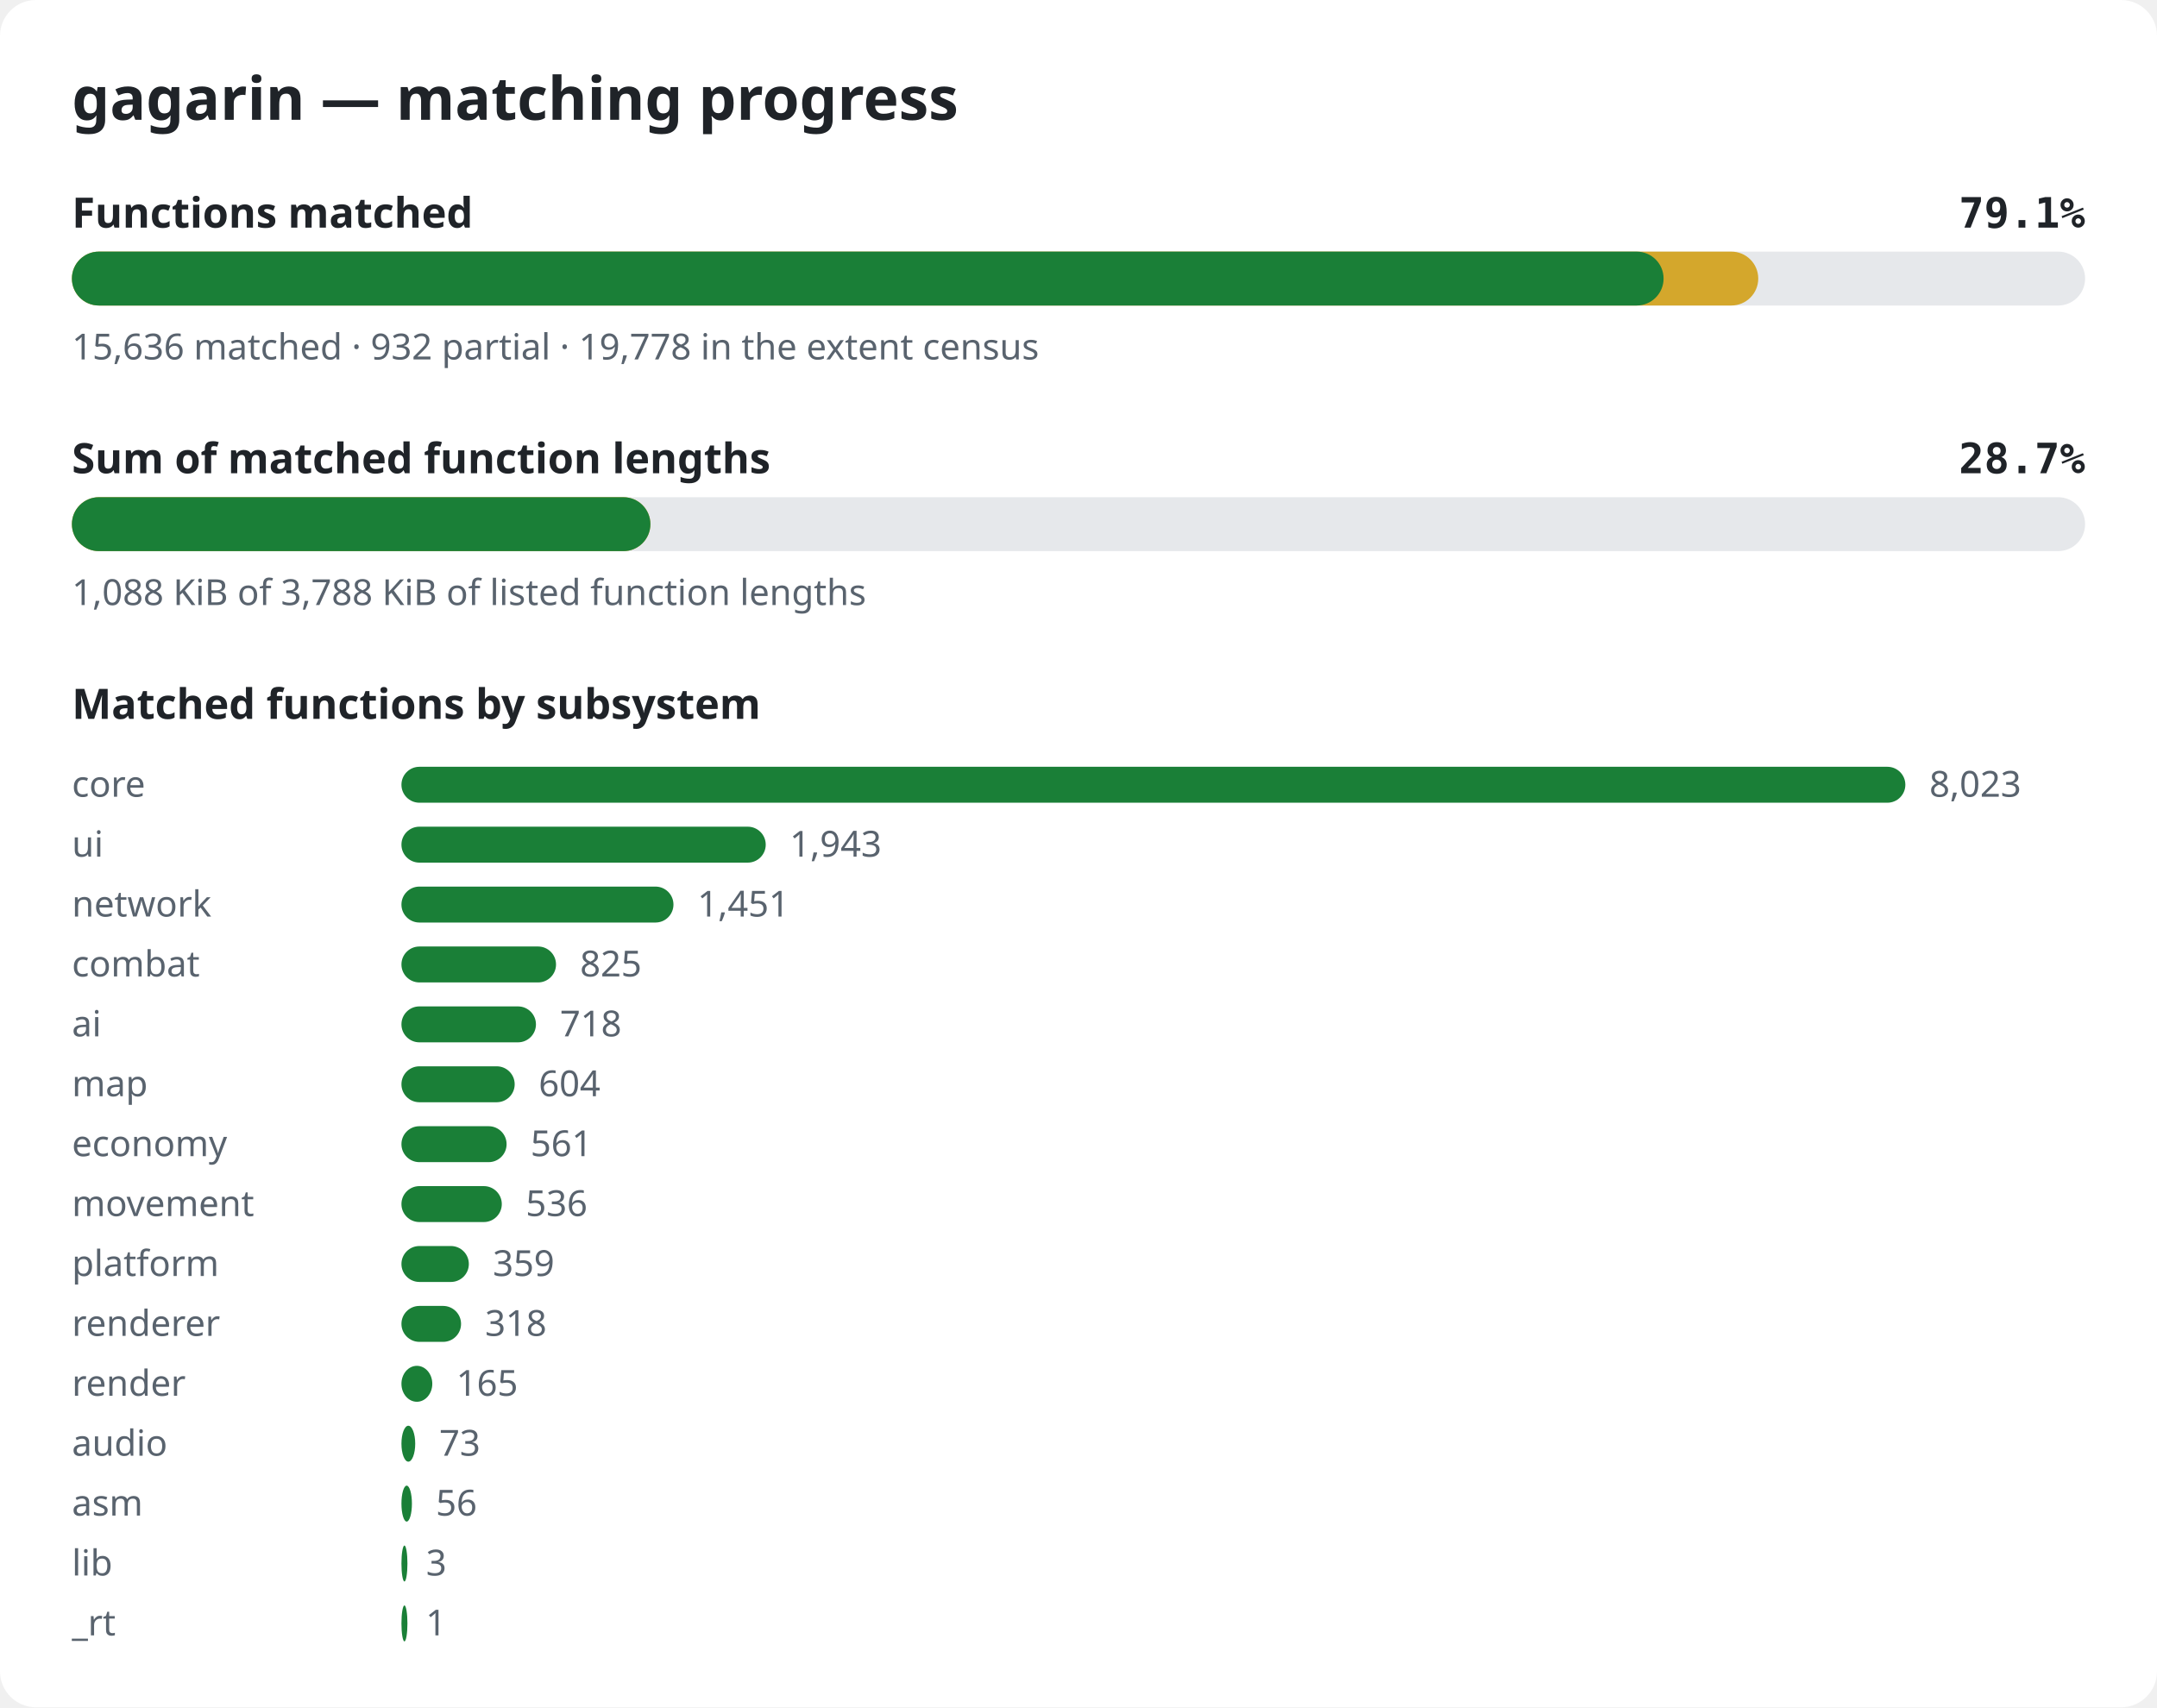
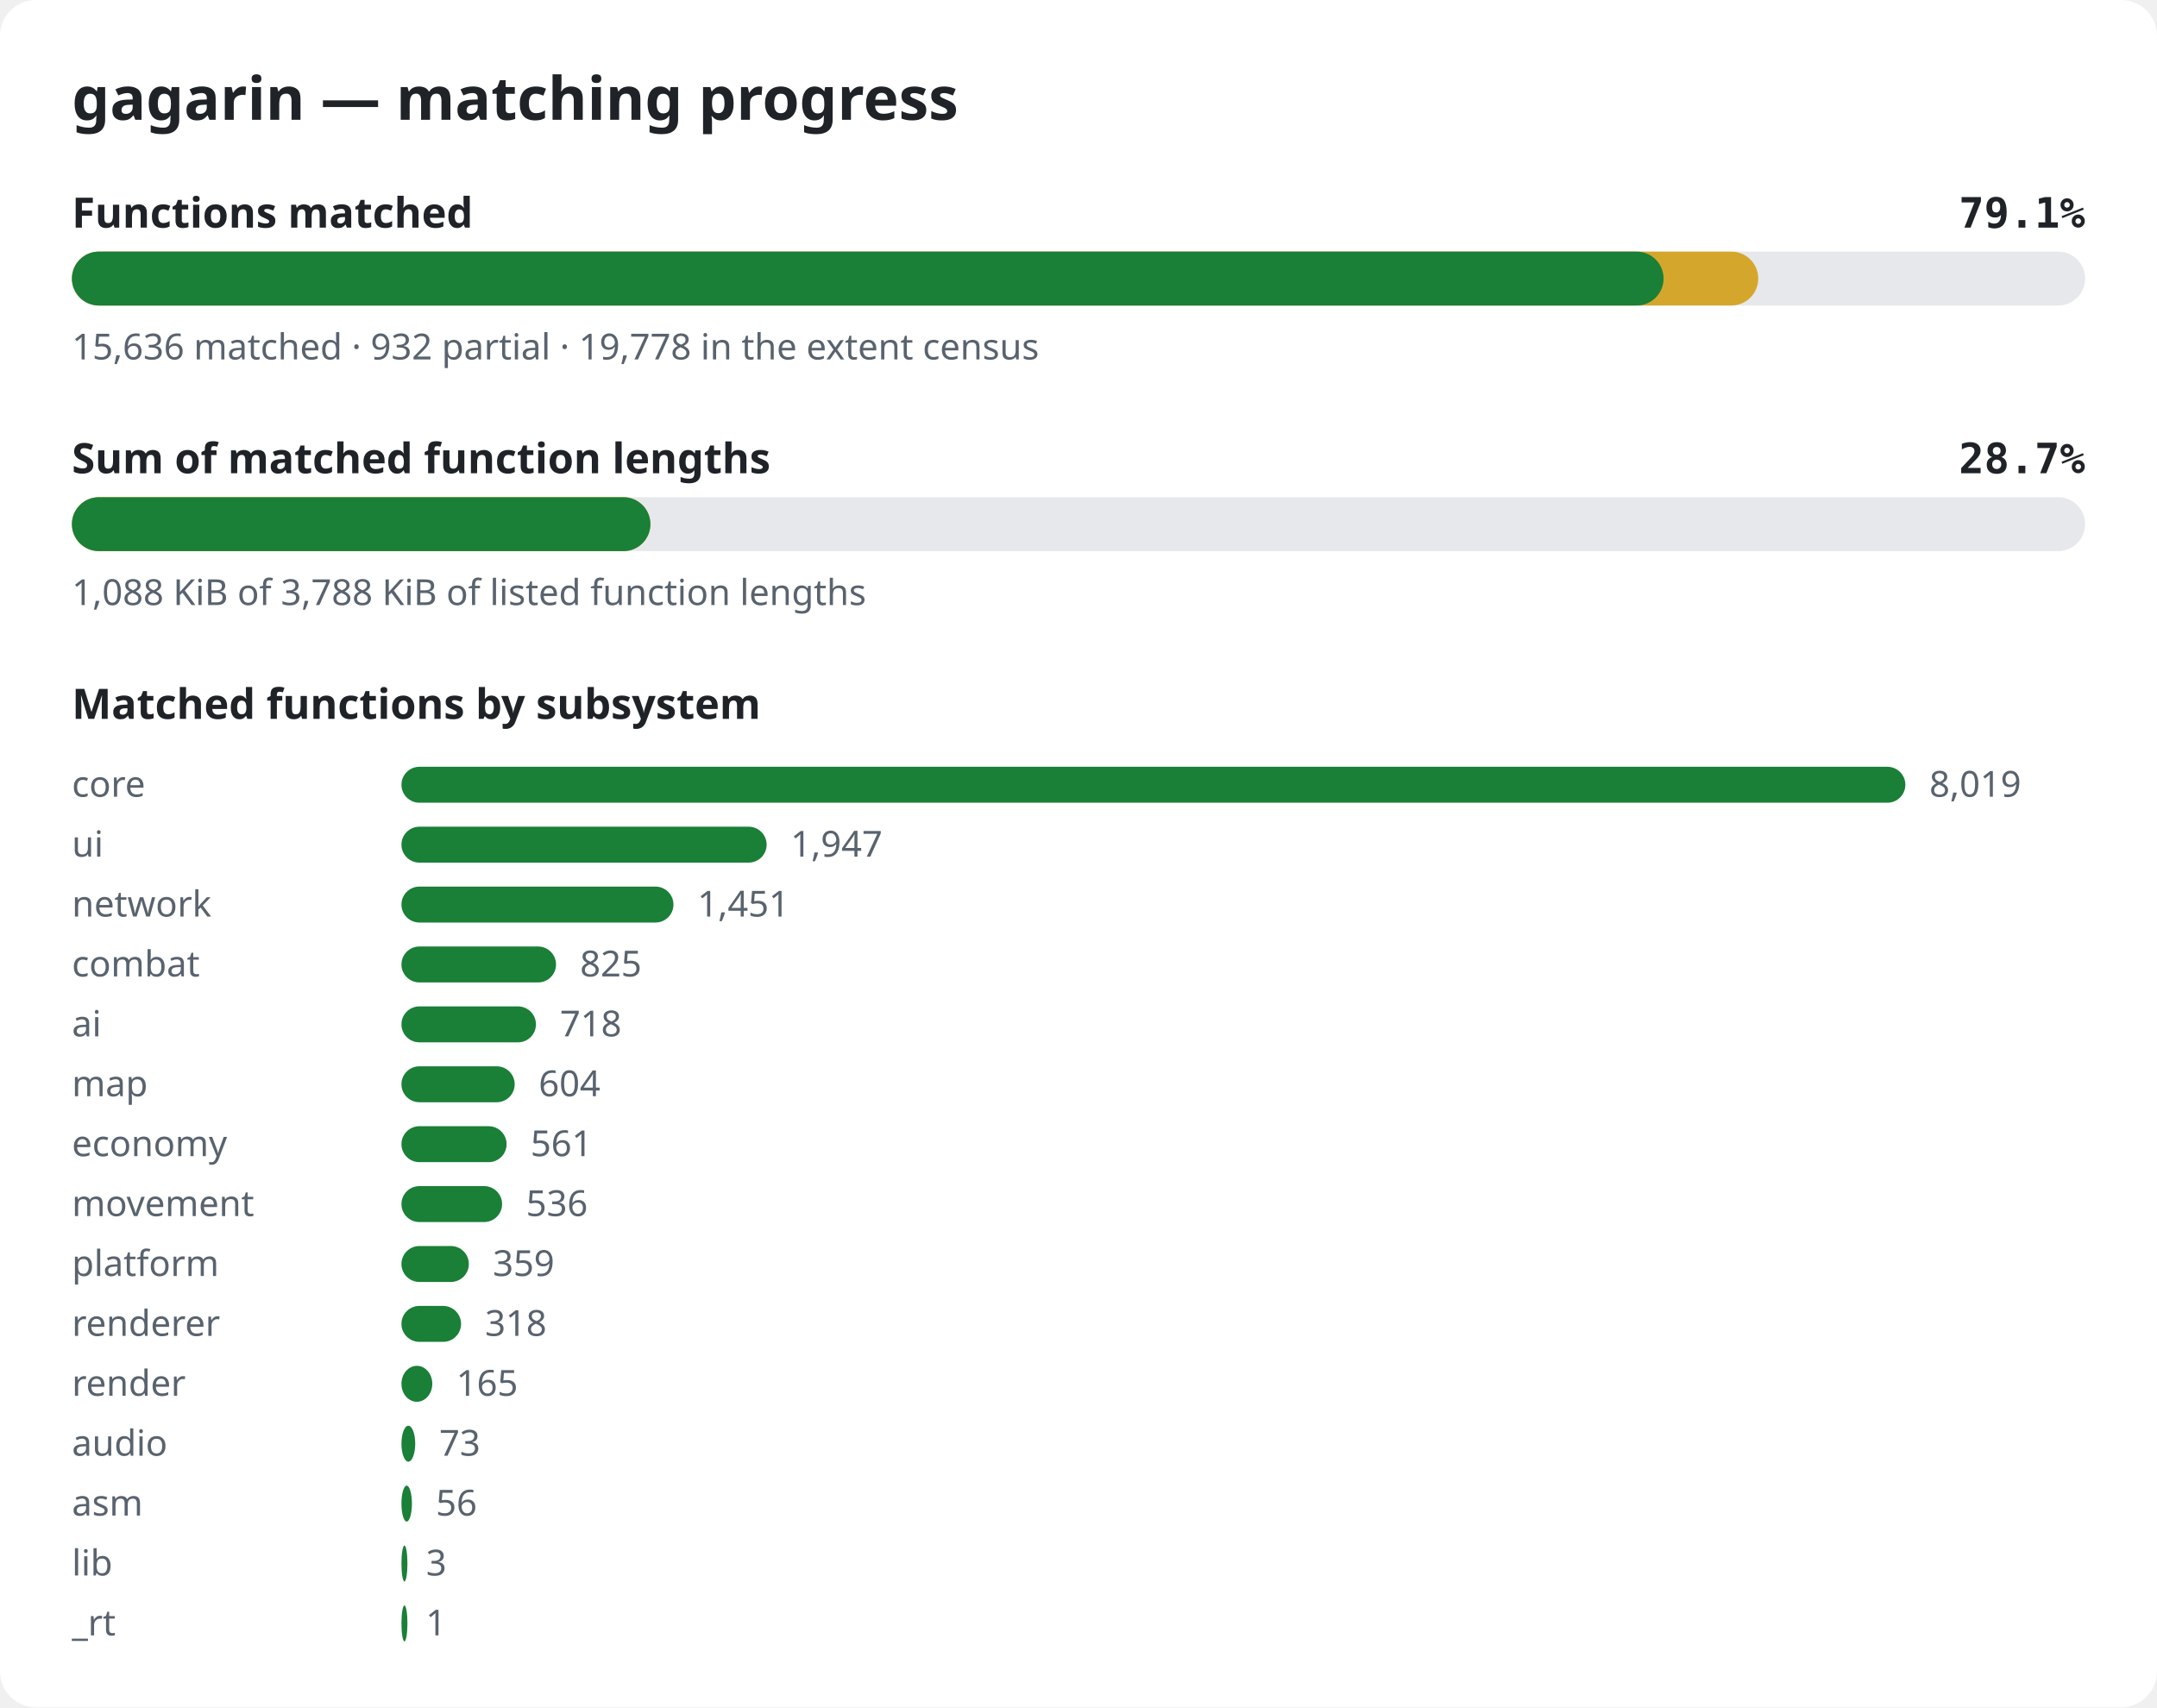
<svg xmlns="http://www.w3.org/2000/svg" width="720" height="570" viewBox="0 0 720 570" role="img" aria-label="gagarin matching progress">
  <style>.bg{fill:#ffffff}.title{font:600 20px sans-serif;fill:#1f2328}.label{font:600 14px sans-serif;fill:#1f2328}.pct{font:600 14px monospace;fill:#1f2328}.note{font:12px sans-serif;fill:#59636e}.track{fill:#e6e8eb}.done{fill:#1a7f37}.partial{fill:#d4a72c}@media (prefers-color-scheme: dark){.bg{fill:#0d1117}.title,.label,.pct{fill:#e6edf3}.note{fill:#9198a1}.track{fill:#262c36}.done{fill:#3fb950}.partial{fill:#d29922}}</style>
  <rect width="720" height="570" rx="12" class="bg" />
  <text x="24" y="40" class="title">gagarin — matching progress</text>
  <text x="24" y="76" class="label">Functions matched</text>
  <text x="696" y="76" class="pct" text-anchor="end">79.1%</text>
  <rect x="24" y="84" width="672" height="18" rx="9" class="track" />
  <rect x="24" y="84" width="562.9" height="18" rx="9" class="partial" />
  <rect x="24" y="84" width="531.3" height="18" rx="9" class="done" />
  <text x="24" y="120" class="note">15,636 matched · 932 partial · 19,778 in the extent census</text>
  <text x="24" y="158" class="label">Sum of matched function lengths</text>
  <text x="696" y="158" class="pct" text-anchor="end">28.7%</text>
  <rect x="24" y="166" width="672" height="18" rx="9" class="track" />
  <rect x="24" y="166" width="193.1" height="18" rx="9" class="partial" />
  <rect x="24" y="166" width="193.1" height="18" rx="9" class="done" />
  <text x="24" y="202" class="note">1,088 KiB of 3,788 KiB of listed function lengths</text>
  <text x="24" y="240" class="label">Matched functions by subsystem</text>
  <text x="24" y="266" class="note">core</text>
  <rect x="134" y="256" width="502.0" height="12" rx="6" class="done" />
-   <text x="644.0" y="266" class="note">8,023</text>
+   <text x="644.0" y="266" class="note">8,019</text>
  <text x="24" y="286" class="note">ui</text>
-   <rect x="134" y="276" width="121.6" height="12" rx="6" class="done" />
-   <text x="263.6" y="286" class="note">1,943</text>
+   <rect x="134" y="276" width="121.9" height="12" rx="6" class="done" />
+   <text x="263.9" y="286" class="note">1,947</text>
  <text x="24" y="306" class="note">network</text>
  <rect x="134" y="296" width="90.8" height="12" rx="6" class="done" />
  <text x="232.8" y="306" class="note">1,451</text>
  <text x="24" y="326" class="note">combat</text>
  <rect x="134" y="316" width="51.6" height="12" rx="6" class="done" />
  <text x="193.6" y="326" class="note">825</text>
  <text x="24" y="346" class="note">ai</text>
  <rect x="134" y="336" width="44.9" height="12" rx="6" class="done" />
  <text x="186.9" y="346" class="note">718</text>
  <text x="24" y="366" class="note">map</text>
  <rect x="134" y="356" width="37.8" height="12" rx="6" class="done" />
  <text x="179.8" y="366" class="note">604</text>
  <text x="24" y="386" class="note">economy</text>
  <rect x="134" y="376" width="35.1" height="12" rx="6" class="done" />
  <text x="177.1" y="386" class="note">561</text>
  <text x="24" y="406" class="note">movement</text>
-   <rect x="134" y="396" width="33.5" height="12" rx="6" class="done" />
-   <text x="175.5" y="406" class="note">536</text>
+   <rect x="134" y="396" width="33.6" height="12" rx="6" class="done" />
+   <text x="175.6" y="406" class="note">536</text>
  <text x="24" y="426" class="note">platform</text>
  <rect x="134" y="416" width="22.5" height="12" rx="6" class="done" />
  <text x="164.5" y="426" class="note">359</text>
  <text x="24" y="446" class="note">renderer</text>
  <rect x="134" y="436" width="19.9" height="12" rx="6" class="done" />
  <text x="161.9" y="446" class="note">318</text>
  <text x="24" y="466" class="note">render</text>
  <rect x="134" y="456" width="10.3" height="12" rx="6" class="done" />
  <text x="152.3" y="466" class="note">165</text>
  <text x="24" y="486" class="note">audio</text>
  <rect x="134" y="476" width="4.6" height="12" rx="6" class="done" />
  <text x="146.6" y="486" class="note">73</text>
  <text x="24" y="506" class="note">asm</text>
  <rect x="134" y="496" width="3.5" height="12" rx="6" class="done" />
  <text x="145.5" y="506" class="note">56</text>
  <text x="24" y="526" class="note">lib</text>
  <rect x="134" y="516" width="2.0" height="12" rx="6" class="done" />
  <text x="142.2" y="526" class="note">3</text>
  <text x="24" y="546" class="note">_rt</text>
  <rect x="134" y="536" width="2.0" height="12" rx="6" class="done" />
  <text x="142.1" y="546" class="note">1</text>
</svg>
